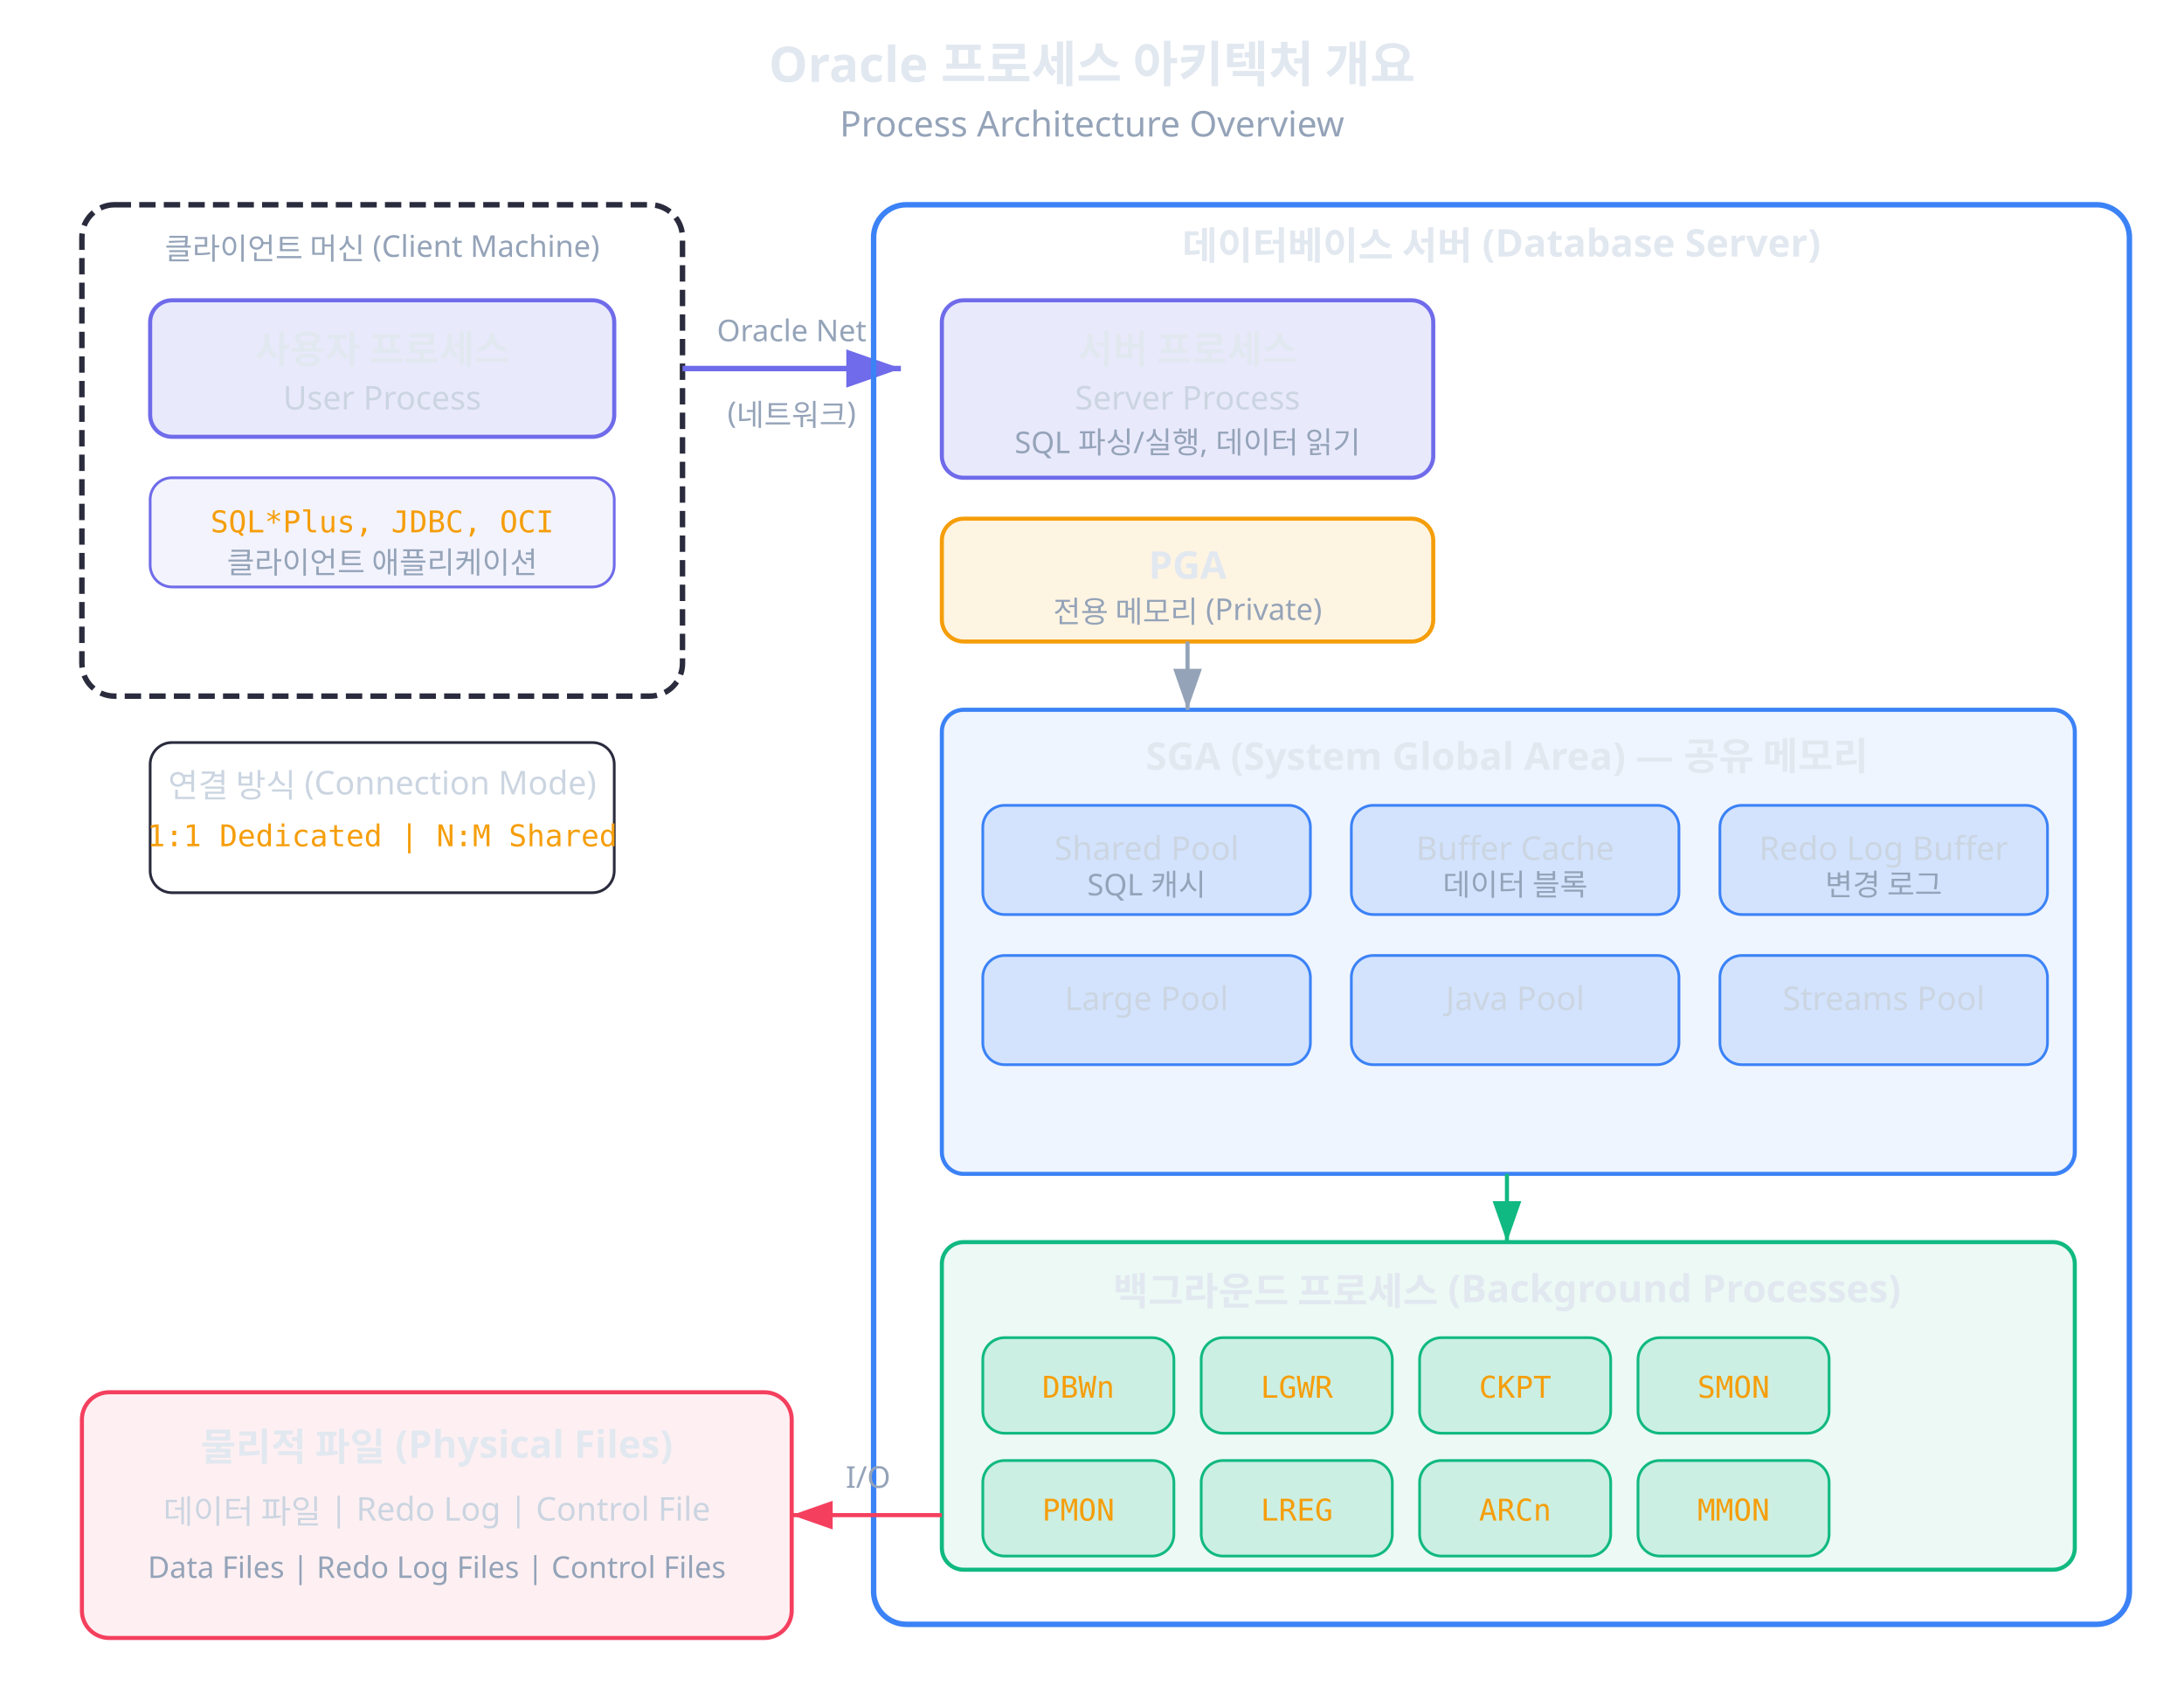
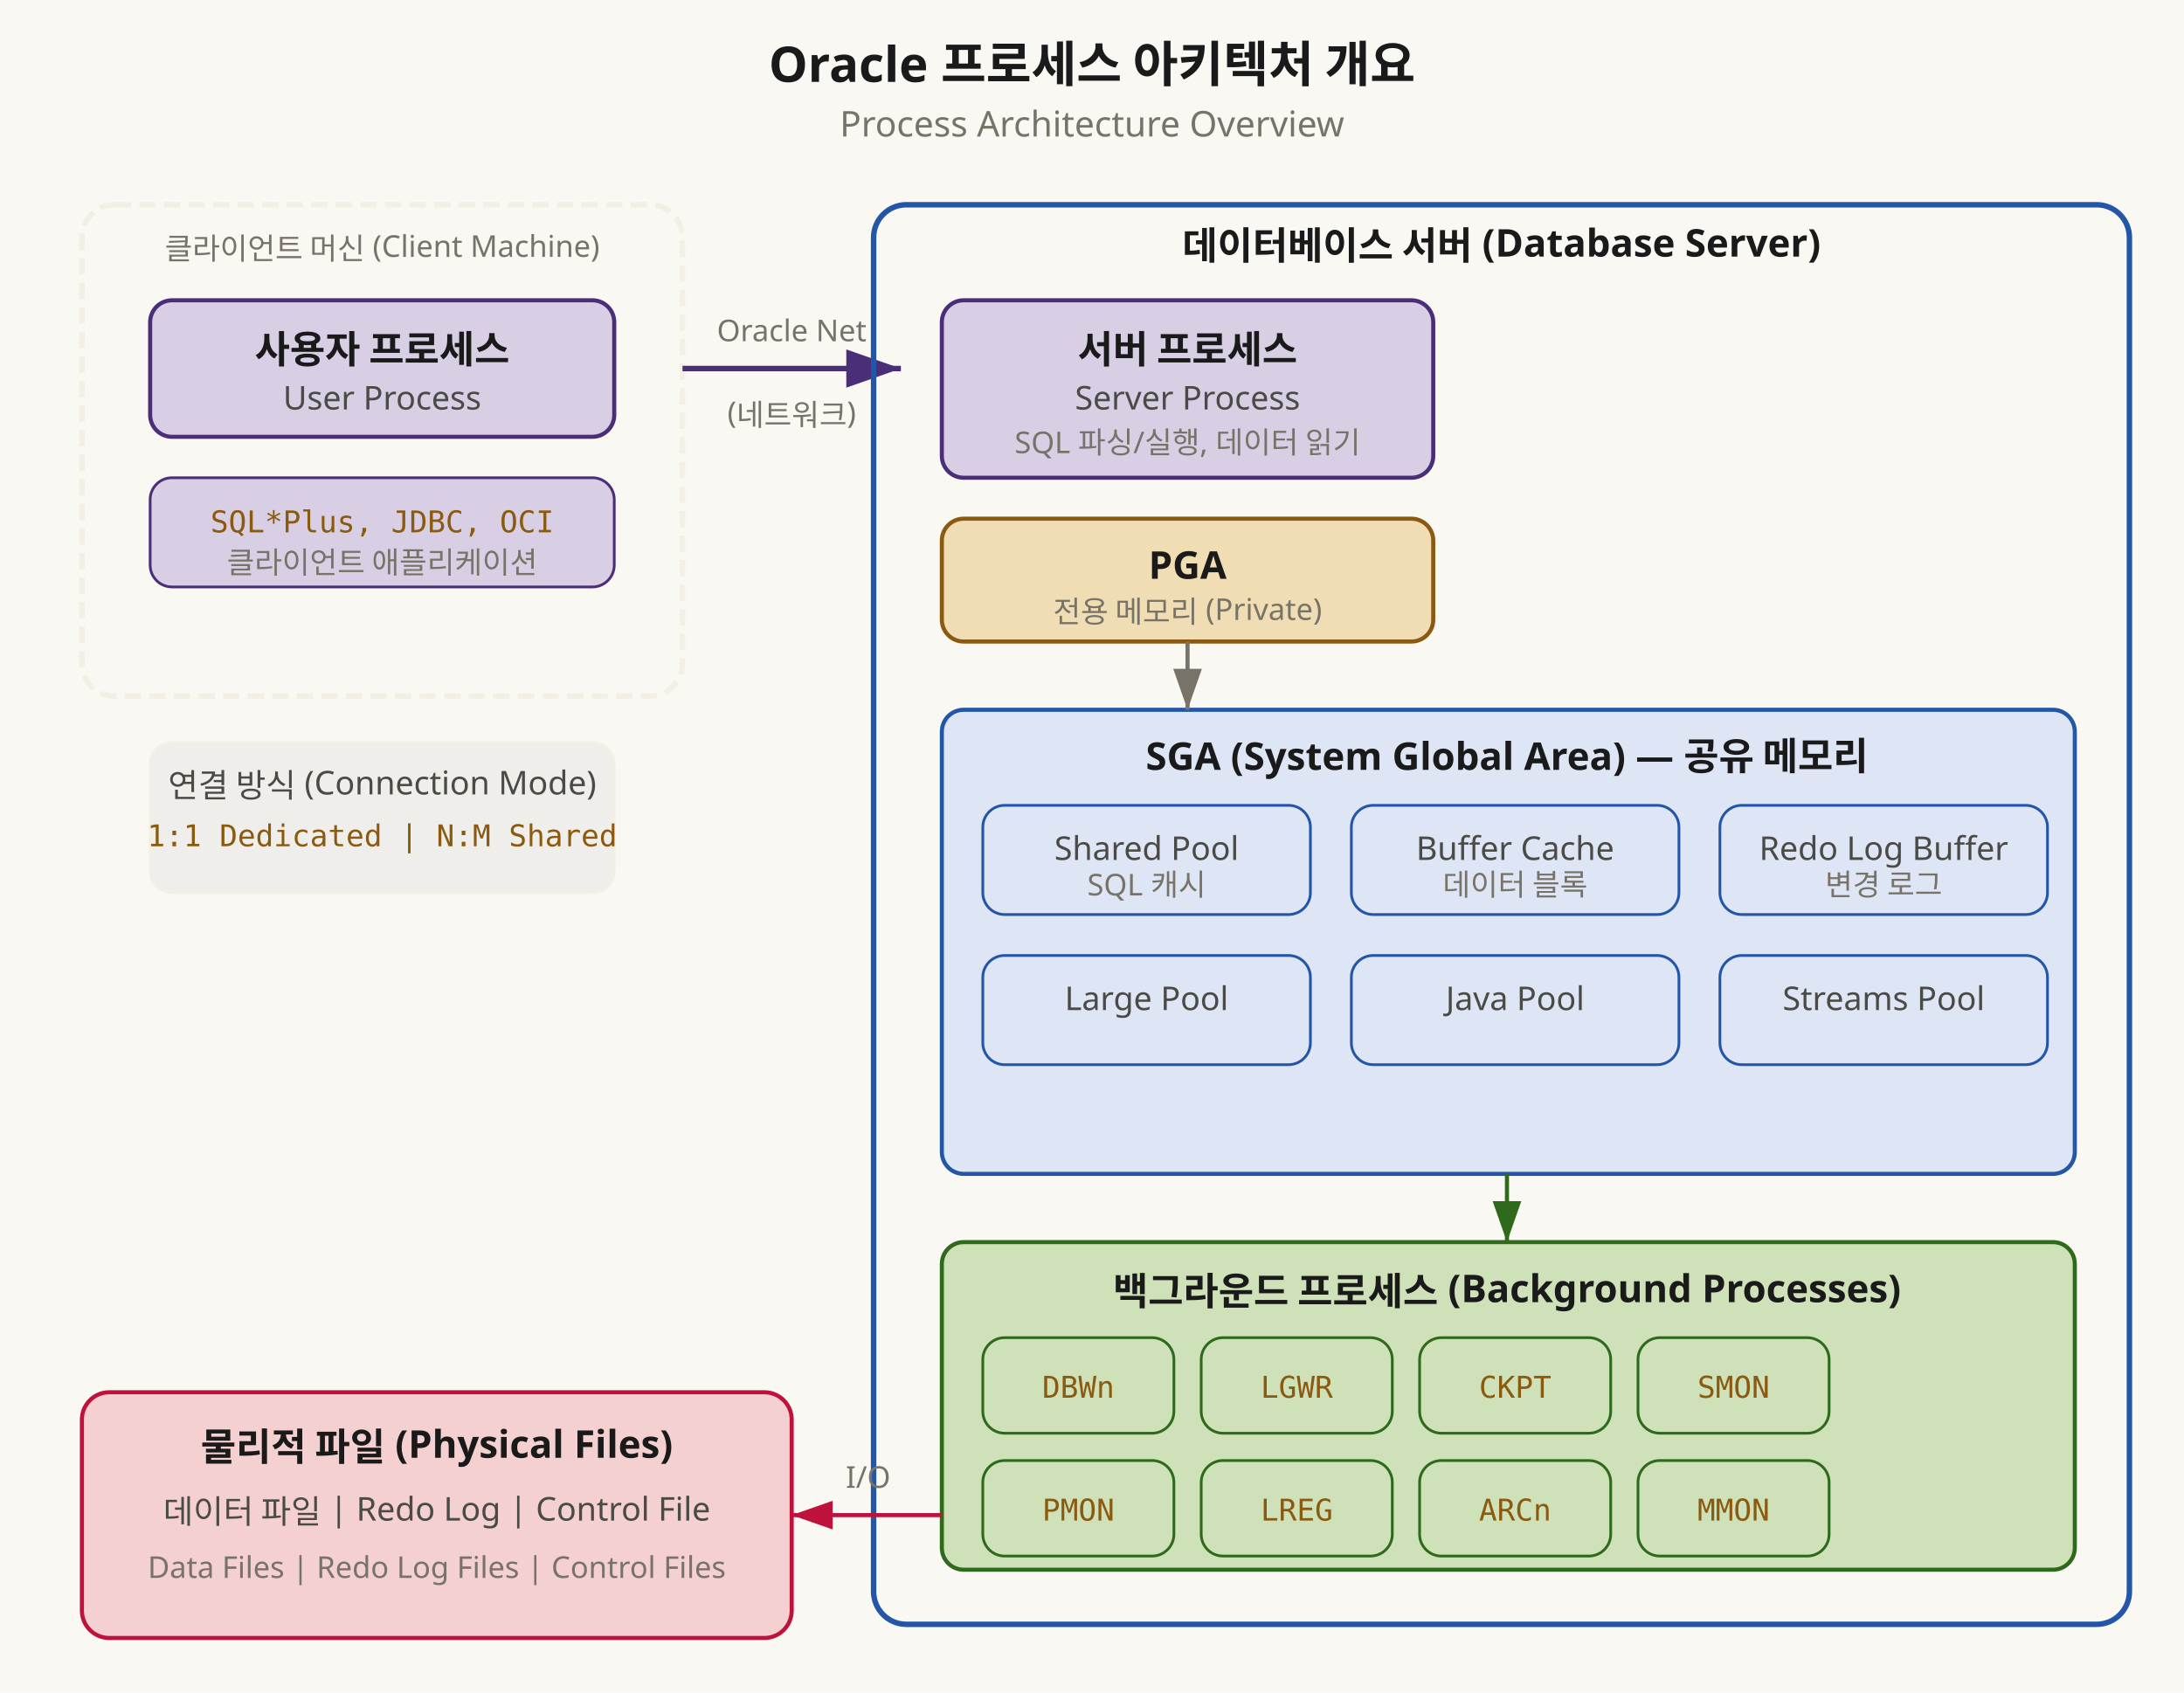
<svg xmlns="http://www.w3.org/2000/svg" viewBox="0 0 800 620">
+   <rect x="0" y="0" width="100%" height="100%" fill="#faf8f3" />
  <style>
-     text { font-family: 'Pretendard', 'Segoe UI', sans-serif; fill: #E2E8F0; }
+     text { font-family: 'Pretendard', 'Segoe UI', sans-serif; fill: #1a1a1a; }
    .title { font-size: 18px; font-weight: 700; }
-     .subtitle { font-size: 13px; fill: #94A3B8; }
+     .subtitle { font-size: 13px; fill: #787368; }
    .label { font-size: 14px; font-weight: 600; }
-     .sublabel { font-size: 12px; fill: #CBD5E1; }
-     .code { font-family: 'Consolas', monospace; font-size: 11px; fill: #F59E0B; }
-     .small { font-size: 11px; fill: #94A3B8; }
+     .sublabel { font-size: 12px; fill: #4a4a46; }
+     .code { font-family: 'Consolas', monospace; font-size: 11px; fill: #8a5a10; }
+     .small { font-size: 11px; fill: #787368; }
    .box { rx: 8; ry: 8; }
  </style>
  <text x="400" y="30" text-anchor="middle" class="title">Oracle 프로세스 아키텍처 개요</text>
  <text x="400" y="50" text-anchor="middle" class="subtitle">Process Architecture Overview</text>
-   <rect x="30" y="75" width="220" height="180" rx="12" ry="12" fill="none" stroke="#2A2B3D" stroke-width="2" stroke-dasharray="6,3" />
+   <rect x="30" y="75" width="220" height="180" rx="12" ry="12" fill="none" stroke="#f3efe4" stroke-width="2" stroke-dasharray="6,3" />
  <text x="140" y="95" text-anchor="middle" class="small">클라이언트 머신 (Client Machine)</text>
-   <rect x="55" y="110" width="170" height="50" class="box" fill="rgba(107,107,234,0.15)" stroke="#6F6BEA" stroke-width="1.5" />
-   <text x="140" y="133" text-anchor="middle" class="label" fill="#6F6BEA">사용자 프로세스</text>
+   <rect x="55" y="110" width="170" height="50" class="box" fill="#d8cfe5" stroke="#4a2e78" stroke-width="1.5" />
+   <text x="140" y="133" text-anchor="middle" class="label" fill="#4a2e78">사용자 프로세스</text>
  <text x="140" y="150" text-anchor="middle" class="sublabel">User Process</text>
-   <rect x="55" y="175" width="170" height="40" class="box" fill="rgba(107,107,234,0.08)" stroke="#6F6BEA" stroke-width="1" />
+   <rect x="55" y="175" width="170" height="40" class="box" fill="#d8cfe5" stroke="#4a2e78" stroke-width="1" />
  <text x="140" y="195" text-anchor="middle" class="code">SQL*Plus, JDBC, OCI</text>
  <text x="140" y="210" text-anchor="middle" class="small">클라이언트 애플리케이션</text>
-   <line x1="250" y1="135" x2="330" y2="135" stroke="#6F6BEA" stroke-width="2" marker-end="url(#arrowPurple)" />
+   <line x1="250" y1="135" x2="330" y2="135" stroke="#4a2e78" stroke-width="2" marker-end="url(#arrowPurple)" />
  <text x="290" y="125" text-anchor="middle" class="small">Oracle Net</text>
  <text x="290" y="155" text-anchor="middle" class="small">(네트워크)</text>
-   <rect x="320" y="75" width="460" height="520" rx="12" ry="12" fill="none" stroke="#3B82F6" stroke-width="2" />
-   <text x="550" y="95" text-anchor="middle" class="label" fill="#3B82F6">데이터베이스 서버 (Database Server)</text>
-   <rect x="345" y="110" width="180" height="65" class="box" fill="rgba(107,107,234,0.15)" stroke="#6F6BEA" stroke-width="1.5" />
-   <text x="435" y="133" text-anchor="middle" class="label" fill="#6F6BEA">서버 프로세스</text>
+   <rect x="320" y="75" width="460" height="520" rx="12" ry="12" fill="none" stroke="#2456a8" stroke-width="2" />
+   <text x="550" y="95" text-anchor="middle" class="label" fill="#2456a8">데이터베이스 서버 (Database Server)</text>
+   <rect x="345" y="110" width="180" height="65" class="box" fill="#d8cfe5" stroke="#4a2e78" stroke-width="1.5" />
+   <text x="435" y="133" text-anchor="middle" class="label" fill="#4a2e78">서버 프로세스</text>
  <text x="435" y="150" text-anchor="middle" class="sublabel">Server Process</text>
  <text x="435" y="166" text-anchor="middle" class="small">SQL 파싱/실행, 데이터 읽기</text>
-   <rect x="345" y="190" width="180" height="45" class="box" fill="rgba(245,158,11,0.12)" stroke="#F59E0B" stroke-width="1.5" />
-   <text x="435" y="212" text-anchor="middle" class="label" fill="#F59E0B">PGA</text>
+   <rect x="345" y="190" width="180" height="45" class="box" fill="#f0ddb3" stroke="#8a5a10" stroke-width="1.5" />
+   <text x="435" y="212" text-anchor="middle" class="label" fill="#8a5a10">PGA</text>
  <text x="435" y="228" text-anchor="middle" class="small">전용 메모리 (Private)</text>
-   <rect x="345" y="260" width="415" height="170" class="box" fill="rgba(59,130,246,0.08)" stroke="#3B82F6" stroke-width="1.5" />
-   <text x="552" y="282" text-anchor="middle" class="label" fill="#3B82F6">SGA (System Global Area) — 공유 메모리</text>
-   <rect x="360" y="295" width="120" height="40" class="box" fill="rgba(59,130,246,0.15)" stroke="#3B82F6" stroke-width="1" />
+   <rect x="345" y="260" width="415" height="170" class="box" fill="#dee5f5" stroke="#2456a8" stroke-width="1.5" />
+   <text x="552" y="282" text-anchor="middle" class="label" fill="#2456a8">SGA (System Global Area) — 공유 메모리</text>
+   <rect x="360" y="295" width="120" height="40" class="box" fill="#dee5f5" stroke="#2456a8" stroke-width="1" />
  <text x="420" y="315" text-anchor="middle" class="sublabel">Shared Pool</text>
  <text x="420" y="328" text-anchor="middle" class="small">SQL 캐시</text>
-   <rect x="495" y="295" width="120" height="40" class="box" fill="rgba(59,130,246,0.15)" stroke="#3B82F6" stroke-width="1" />
+   <rect x="495" y="295" width="120" height="40" class="box" fill="#dee5f5" stroke="#2456a8" stroke-width="1" />
  <text x="555" y="315" text-anchor="middle" class="sublabel">Buffer Cache</text>
  <text x="555" y="328" text-anchor="middle" class="small">데이터 블록</text>
-   <rect x="630" y="295" width="120" height="40" class="box" fill="rgba(59,130,246,0.15)" stroke="#3B82F6" stroke-width="1" />
+   <rect x="630" y="295" width="120" height="40" class="box" fill="#dee5f5" stroke="#2456a8" stroke-width="1" />
  <text x="690" y="315" text-anchor="middle" class="sublabel">Redo Log Buffer</text>
  <text x="690" y="328" text-anchor="middle" class="small">변경 로그</text>
-   <rect x="360" y="350" width="120" height="40" class="box" fill="rgba(59,130,246,0.15)" stroke="#3B82F6" stroke-width="1" />
+   <rect x="360" y="350" width="120" height="40" class="box" fill="#dee5f5" stroke="#2456a8" stroke-width="1" />
  <text x="420" y="370" text-anchor="middle" class="sublabel">Large Pool</text>
-   <rect x="495" y="350" width="120" height="40" class="box" fill="rgba(59,130,246,0.15)" stroke="#3B82F6" stroke-width="1" />
+   <rect x="495" y="350" width="120" height="40" class="box" fill="#dee5f5" stroke="#2456a8" stroke-width="1" />
  <text x="555" y="370" text-anchor="middle" class="sublabel">Java Pool</text>
-   <rect x="630" y="350" width="120" height="40" class="box" fill="rgba(59,130,246,0.15)" stroke="#3B82F6" stroke-width="1" />
+   <rect x="630" y="350" width="120" height="40" class="box" fill="#dee5f5" stroke="#2456a8" stroke-width="1" />
  <text x="690" y="370" text-anchor="middle" class="sublabel">Streams Pool</text>
-   <rect x="345" y="455" width="415" height="120" class="box" fill="rgba(16,185,129,0.08)" stroke="#10B981" stroke-width="1.5" />
-   <text x="552" y="478" text-anchor="middle" class="label" fill="#10B981">백그라운드 프로세스 (Background Processes)</text>
-   <rect x="360" y="490" width="70" height="35" class="box" fill="rgba(16,185,129,0.15)" stroke="#10B981" stroke-width="1" />
+   <rect x="345" y="455" width="415" height="120" class="box" fill="#cfe1b8" stroke="#2f6a1c" stroke-width="1.5" />
+   <text x="552" y="478" text-anchor="middle" class="label" fill="#2f6a1c">백그라운드 프로세스 (Background Processes)</text>
+   <rect x="360" y="490" width="70" height="35" class="box" fill="#cfe1b8" stroke="#2f6a1c" stroke-width="1" />
  <text x="395" y="512" text-anchor="middle" class="code">DBWn</text>
-   <rect x="440" y="490" width="70" height="35" class="box" fill="rgba(16,185,129,0.15)" stroke="#10B981" stroke-width="1" />
+   <rect x="440" y="490" width="70" height="35" class="box" fill="#cfe1b8" stroke="#2f6a1c" stroke-width="1" />
  <text x="475" y="512" text-anchor="middle" class="code">LGWR</text>
-   <rect x="520" y="490" width="70" height="35" class="box" fill="rgba(16,185,129,0.15)" stroke="#10B981" stroke-width="1" />
+   <rect x="520" y="490" width="70" height="35" class="box" fill="#cfe1b8" stroke="#2f6a1c" stroke-width="1" />
  <text x="555" y="512" text-anchor="middle" class="code">CKPT</text>
-   <rect x="600" y="490" width="70" height="35" class="box" fill="rgba(16,185,129,0.15)" stroke="#10B981" stroke-width="1" />
+   <rect x="600" y="490" width="70" height="35" class="box" fill="#cfe1b8" stroke="#2f6a1c" stroke-width="1" />
  <text x="635" y="512" text-anchor="middle" class="code">SMON</text>
-   <rect x="360" y="535" width="70" height="35" class="box" fill="rgba(16,185,129,0.15)" stroke="#10B981" stroke-width="1" />
+   <rect x="360" y="535" width="70" height="35" class="box" fill="#cfe1b8" stroke="#2f6a1c" stroke-width="1" />
  <text x="395" y="557" text-anchor="middle" class="code">PMON</text>
-   <rect x="440" y="535" width="70" height="35" class="box" fill="rgba(16,185,129,0.15)" stroke="#10B981" stroke-width="1" />
+   <rect x="440" y="535" width="70" height="35" class="box" fill="#cfe1b8" stroke="#2f6a1c" stroke-width="1" />
  <text x="475" y="557" text-anchor="middle" class="code">LREG</text>
-   <rect x="520" y="535" width="70" height="35" class="box" fill="rgba(16,185,129,0.15)" stroke="#10B981" stroke-width="1" />
+   <rect x="520" y="535" width="70" height="35" class="box" fill="#cfe1b8" stroke="#2f6a1c" stroke-width="1" />
  <text x="555" y="557" text-anchor="middle" class="code">ARCn</text>
-   <rect x="600" y="535" width="70" height="35" class="box" fill="rgba(16,185,129,0.15)" stroke="#10B981" stroke-width="1" />
+   <rect x="600" y="535" width="70" height="35" class="box" fill="#cfe1b8" stroke="#2f6a1c" stroke-width="1" />
  <text x="635" y="557" text-anchor="middle" class="code">MMON</text>
-   <line x1="435" y1="235" x2="435" y2="260" stroke="#94A3B8" stroke-width="1.5" marker-end="url(#arrowGray)" />
-   <line x1="552" y1="430" x2="552" y2="455" stroke="#10B981" stroke-width="1.5" marker-end="url(#arrowGreen)" />
-   <rect x="30" y="510" width="260" height="90" rx="10" ry="10" fill="rgba(244,63,94,0.08)" stroke="#F43F5E" stroke-width="1.5" />
-   <text x="160" y="535" text-anchor="middle" class="label" fill="#F43F5E">물리적 파일 (Physical Files)</text>
+   <line x1="435" y1="235" x2="435" y2="260" stroke="#787368" stroke-width="1.5" marker-end="url(#arrowGray)" />
+   <line x1="552" y1="430" x2="552" y2="455" stroke="#2f6a1c" stroke-width="1.5" marker-end="url(#arrowGreen)" />
+   <rect x="30" y="510" width="260" height="90" rx="10" ry="10" fill="#f5d0d0" stroke="#be123c" stroke-width="1.5" />
+   <text x="160" y="535" text-anchor="middle" class="label" fill="#be123c">물리적 파일 (Physical Files)</text>
  <text x="160" y="558" text-anchor="middle" class="sublabel">데이터 파일 | Redo Log | Control File</text>
  <text x="160" y="578" text-anchor="middle" class="small">Data Files | Redo Log Files | Control Files</text>
-   <line x1="345" y1="555" x2="290" y2="555" stroke="#F43F5E" stroke-width="1.5" marker-end="url(#arrowRed)" />
+   <line x1="345" y1="555" x2="290" y2="555" stroke="#be123c" stroke-width="1.5" marker-end="url(#arrowRed)" />
  <text x="318" y="545" text-anchor="middle" class="small">I/O</text>
-   <rect x="55" y="272" width="170" height="55" class="box" fill="rgba(255,255,255,0.05)" stroke="#2A2B3D" stroke-width="1" />
+   <rect x="55" y="272" width="170" height="55" class="box" fill="rgba(42,42,42,0.05)" stroke="#f3efe4" stroke-width="1" />
  <text x="140" y="292" text-anchor="middle" class="sublabel">연결 방식 (Connection Mode)</text>
  <text x="140" y="310" text-anchor="middle" class="code">1:1 Dedicated | N:M Shared</text>
  <defs>
    <marker id="arrowPurple" markerWidth="10" markerHeight="7" refX="10" refY="3.5" orient="auto">
-       <polygon points="0 0, 10 3.5, 0 7" fill="#6F6BEA" />
+       <polygon points="0 0, 10 3.5, 0 7" fill="#4a2e78" />
    </marker>
    <marker id="arrowGray" markerWidth="10" markerHeight="7" refX="10" refY="3.5" orient="auto">
-       <polygon points="0 0, 10 3.5, 0 7" fill="#94A3B8" />
+       <polygon points="0 0, 10 3.5, 0 7" fill="#787368" />
    </marker>
    <marker id="arrowGreen" markerWidth="10" markerHeight="7" refX="10" refY="3.5" orient="auto">
-       <polygon points="0 0, 10 3.5, 0 7" fill="#10B981" />
+       <polygon points="0 0, 10 3.5, 0 7" fill="#2f6a1c" />
    </marker>
    <marker id="arrowRed" markerWidth="10" markerHeight="7" refX="10" refY="3.5" orient="auto">
-       <polygon points="0 0, 10 3.5, 0 7" fill="#F43F5E" />
+       <polygon points="0 0, 10 3.5, 0 7" fill="#be123c" />
    </marker>
  </defs>
</svg>
